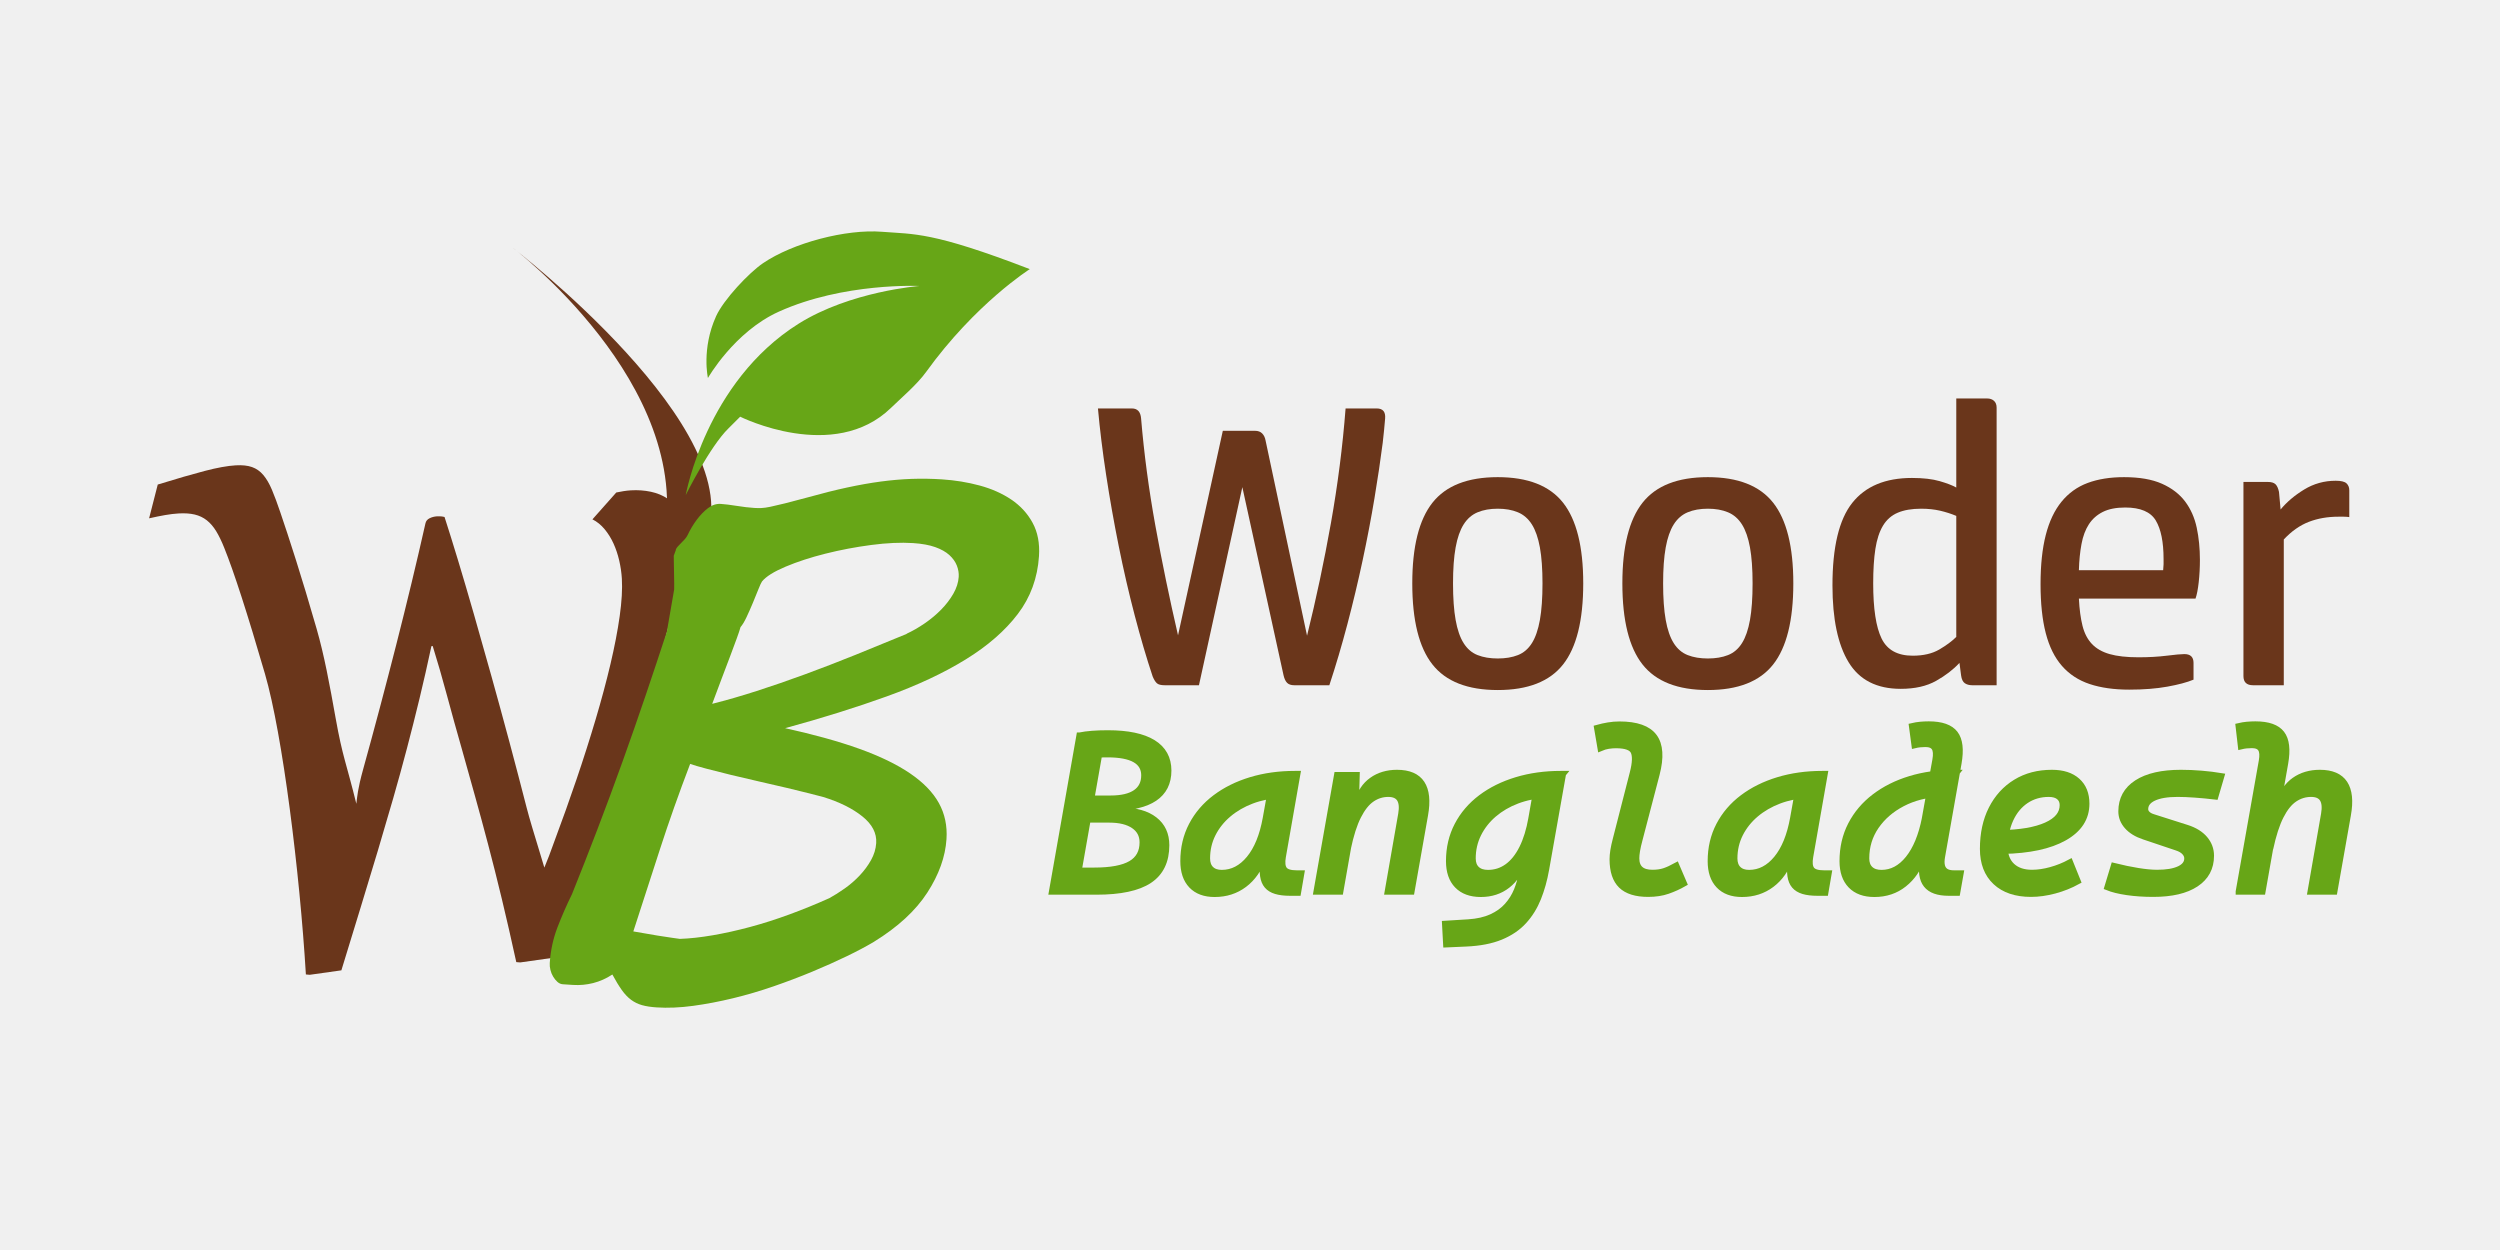
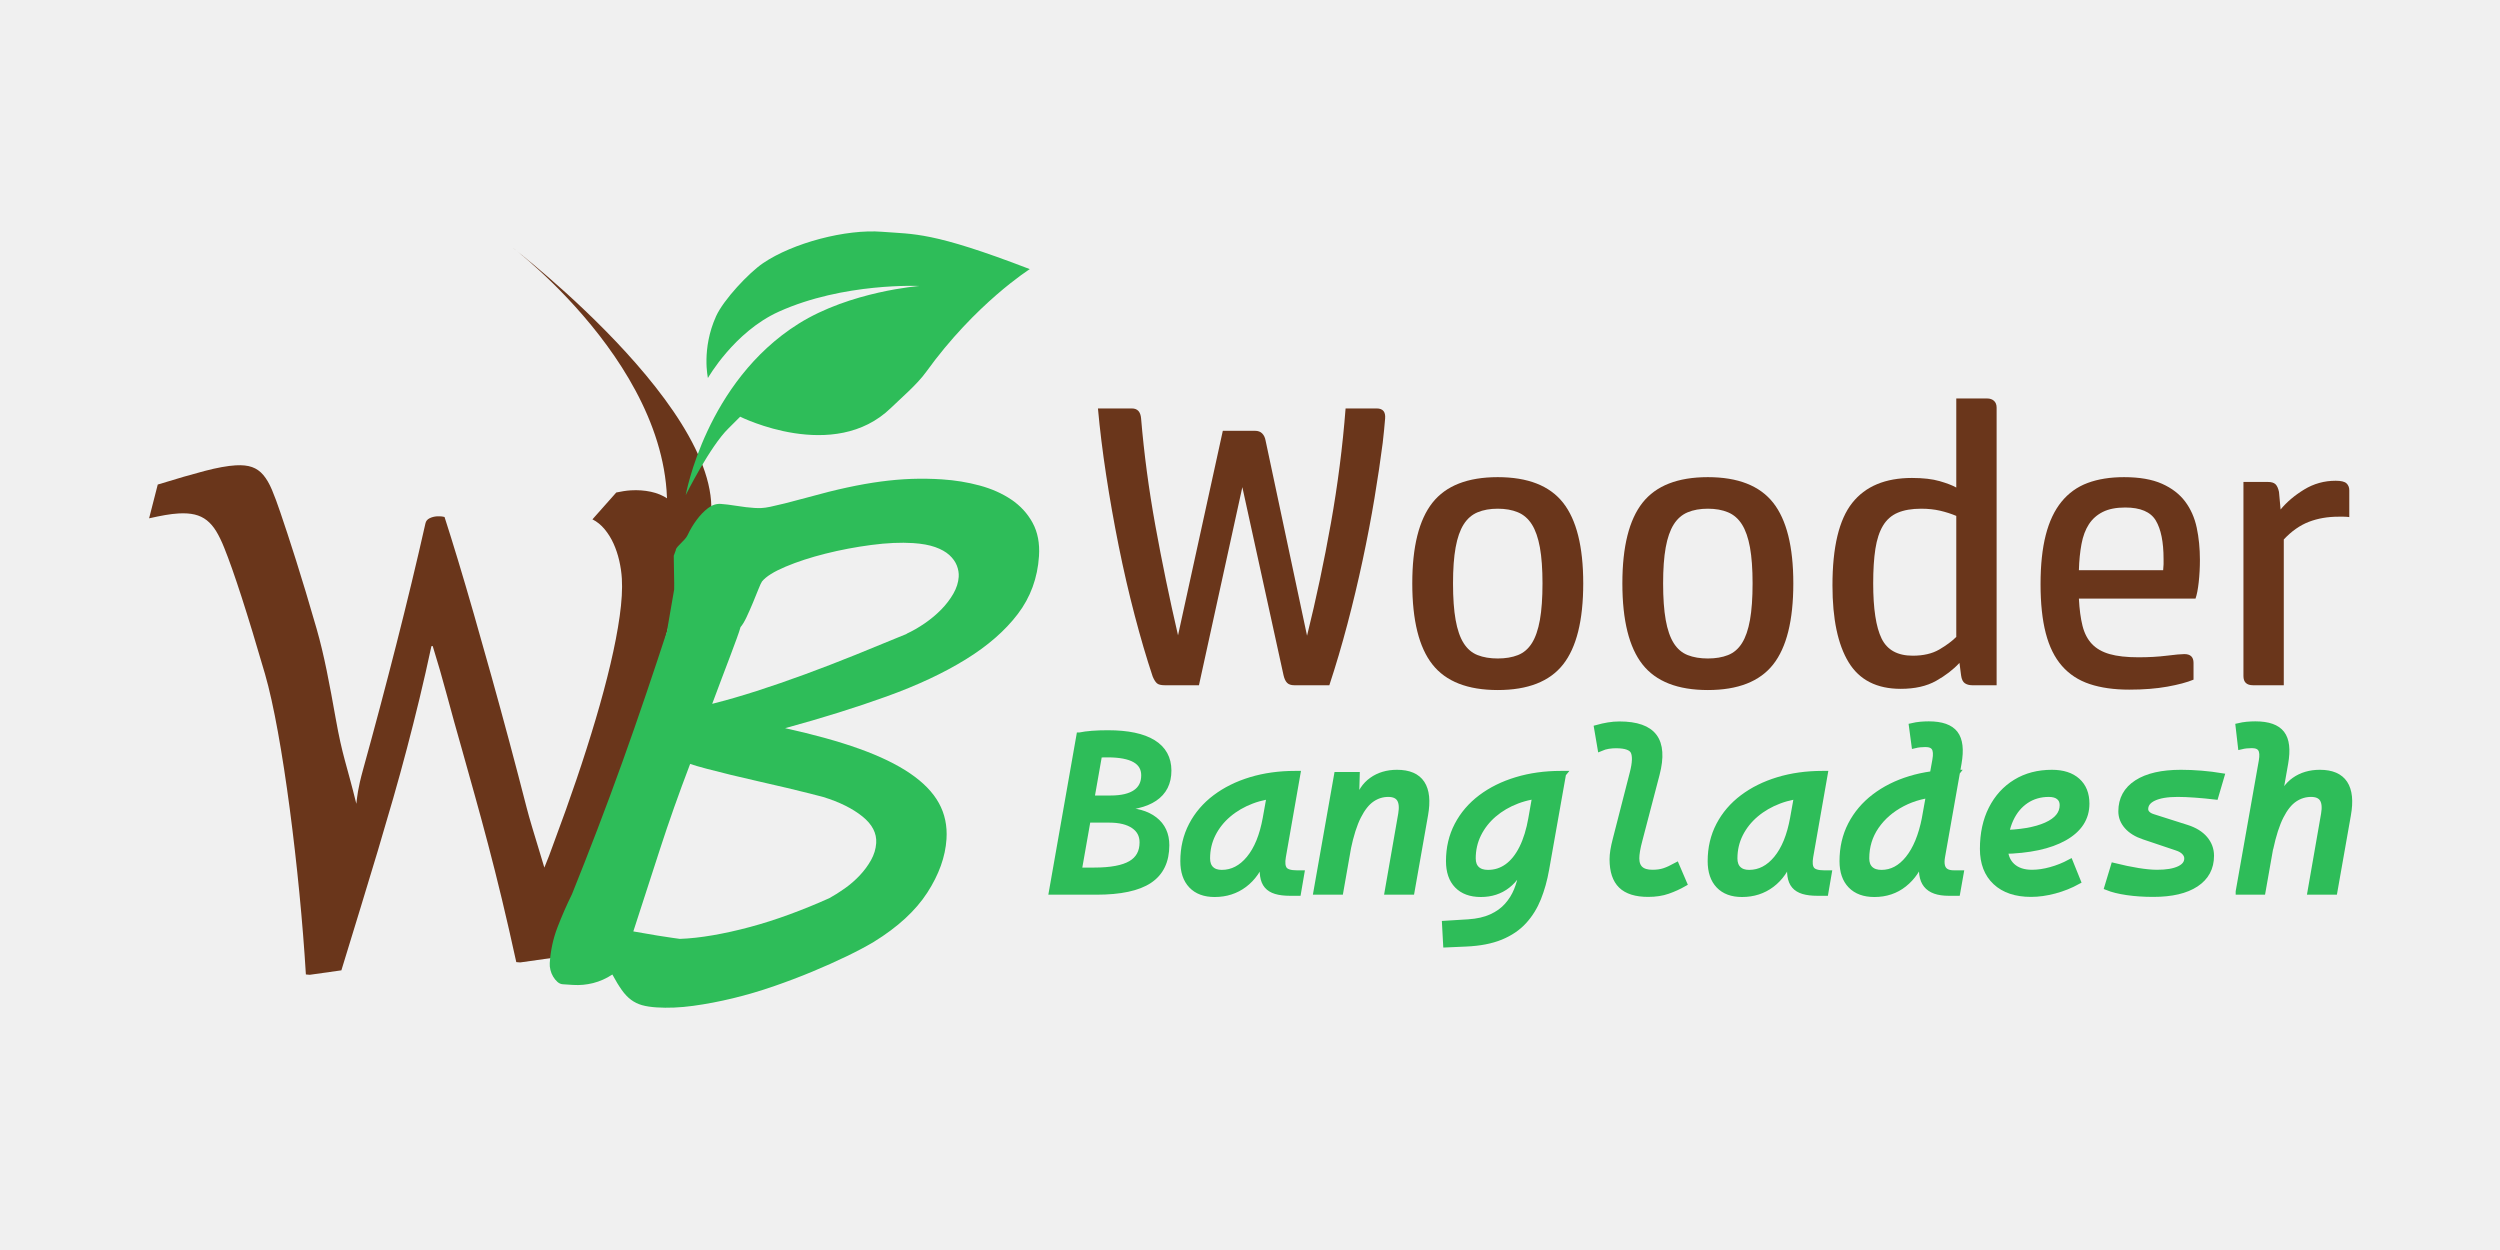
<svg xmlns="http://www.w3.org/2000/svg" version="1.1" id="Layer_1" x="0px" y="0px" width="800px" height="400px" viewBox="0 0 800 400" enable-background="new 0 0 800 400" xml:space="preserve">
-   <rect opacity="0" fill="#FFFFFF" width="800" height="400" />
+   <rect fill="#FFFFFF" fill-opacity="0" width="800" height="400" />
  <g>
-     <path fill="#6A361B" d="M401.652,137.863c0.937,0,1.681,0.278,2.237,0.831c0.554,0.555,0.915,1.3,1.087,2.237l13.278,62.499   c2.911-11.759,5.458-23.773,7.643-36.043c2.184-12.27,3.748-24.496,4.691-36.682h9.969c1.959,0,2.854,1.067,2.684,3.195   c-0.086,1.194-0.194,2.387-0.321,3.579c-0.128,1.194-0.278,2.6-0.45,4.218c-0.685,5.369-1.562,11.27-2.632,17.702   c-1.07,6.435-2.335,13.059-3.79,19.875c-1.456,6.818-3.083,13.634-4.881,20.45c-1.798,6.818-3.724,13.336-5.779,19.555h-11.215   c-1.021,0-1.786-0.255-2.295-0.767c-0.511-0.511-0.893-1.32-1.146-2.428l-13.183-60.199l-13.884,63.394h-10.948   c-1.202,0-2.041-0.212-2.513-0.639c-0.473-0.425-0.925-1.15-1.352-2.173c-1.961-5.879-3.878-12.397-5.751-19.555   c-1.875-7.158-3.579-14.549-5.112-22.176c-1.534-7.625-2.874-15.209-4.025-22.75c-1.15-7.541-2.025-14.635-2.62-21.281h10.863   c1.789,0,2.771,1.067,2.942,3.195c0.94,11.248,2.461,22.667,4.559,34.254c2.099,11.589,4.52,23.306,7.261,35.148l14.331-65.44   h10.352V137.863z" />
+     <path fill="#6A361B" d="M401.652,137.863c0.937,0,1.681,0.278,2.237,0.831c0.554,0.555,0.915,1.3,1.087,2.237l13.278,62.499   c2.911-11.759,5.458-23.773,7.643-36.043c2.184-12.27,3.748-24.496,4.691-36.682h9.969c1.959,0,2.854,1.067,2.684,3.195   c-0.086,1.194-0.194,2.387-0.321,3.579c-0.128,1.194-0.278,2.6-0.45,4.218c-0.685,5.369-1.562,11.27-2.632,17.702   c-1.07,6.435-2.335,13.059-3.79,19.875c-1.456,6.818-3.083,13.634-4.881,20.45c-1.798,6.818-3.724,13.336-5.779,19.555h-11.215   c-1.021,0-1.786-0.255-2.295-0.767c-0.511-0.511-0.893-1.32-1.146-2.428l-13.183-60.199l-13.884,63.394h-10.948   c-1.202,0-2.041-0.212-2.513-0.639c-0.473-0.425-0.925-1.15-1.352-2.173c-1.961-5.879-3.878-12.397-5.751-19.555   c-1.875-7.158-3.579-14.549-5.112-22.176c-1.534-7.625-2.874-15.209-4.025-22.75c-1.15-7.541-2.025-14.635-2.62-21.281h10.863   c1.789,0,2.771,1.067,2.942,3.195c0.94,11.248,2.461,22.667,4.559,34.254c2.099,11.589,4.52,23.306,7.261,35.148l14.331-65.44   h10.352L401.652,137.863L401.652,137.863z" />
    <path fill="#6A361B" d="M479.283,220.813c-9.628,0-16.595-2.726-20.897-8.181c-4.305-5.452-6.456-14.101-6.456-25.946   c0-11.758,2.151-20.364,6.456-25.817c4.302-5.452,11.268-8.181,20.897-8.181c9.628,0,16.595,2.729,20.898,8.181   c4.3,5.453,6.454,14.059,6.454,25.817c0,11.844-2.154,20.494-6.454,25.946C495.878,218.087,488.911,220.813,479.283,220.813z    M493.599,186.687c0-4.601-0.279-8.435-0.832-11.503c-0.556-3.067-1.406-5.516-2.556-7.35c-1.151-1.831-2.641-3.131-4.473-3.898   c-1.835-0.767-3.985-1.151-6.456-1.151c-2.472,0-4.623,0.384-6.454,1.151c-1.833,0.766-3.322,2.067-4.473,3.898   c-1.151,1.834-2.004,4.282-2.556,7.35c-0.556,3.067-0.832,6.902-0.832,11.503c0,4.687,0.276,8.585,0.832,11.695   c0.552,3.112,1.405,5.582,2.556,7.413c1.151,1.834,2.64,3.112,4.473,3.834c1.832,0.725,3.983,1.086,6.454,1.086   c2.47,0,4.621-0.361,6.456-1.086c1.832-0.723,3.322-2.001,4.473-3.834c1.149-1.831,2-4.301,2.556-7.413   C493.32,195.272,493.599,191.374,493.599,186.687z" />
    <path fill="#6A361B" d="M546.511,220.813c-9.63,0-16.596-2.726-20.898-8.181c-4.303-5.452-6.454-14.101-6.454-25.946   c0-11.758,2.151-20.364,6.454-25.817c4.302-5.452,11.268-8.181,20.898-8.181c9.627,0,16.593,2.729,20.898,8.181   c4.3,5.453,6.453,14.059,6.453,25.817c0,11.844-2.152,20.494-6.453,25.946C563.104,218.087,556.138,220.813,546.511,220.813z    M560.826,186.687c0-4.601-0.279-8.435-0.83-11.503c-0.556-3.067-1.406-5.516-2.557-7.35c-1.149-1.831-2.641-3.131-4.473-3.898   c-1.833-0.767-3.984-1.151-6.454-1.151c-2.472,0-4.623,0.384-6.454,1.151c-1.834,0.766-3.324,2.067-4.473,3.898   c-1.151,1.834-2.004,4.282-2.557,7.35c-0.554,3.067-0.83,6.902-0.83,11.503c0,4.687,0.276,8.585,0.83,11.695   c0.553,3.112,1.406,5.582,2.557,7.413c1.149,1.834,2.639,3.112,4.473,3.834c1.832,0.725,3.983,1.086,6.454,1.086   c2.47,0,4.621-0.361,6.454-1.086c1.832-0.723,3.324-2.001,4.473-3.834c1.151-1.831,2.001-4.301,2.557-7.413   C560.547,195.272,560.826,191.374,560.826,186.687z" />
    <path fill="#6A361B" d="M608.241,220.429c-7.669,0-13.228-2.832-16.679-8.499c-3.451-5.666-5.175-13.868-5.175-24.604   c0-12.27,2.107-21.067,6.326-26.393c4.218-5.324,10.586-7.988,19.107-7.988c3.579,0,6.54,0.341,8.884,1.022   c2.343,0.683,4.109,1.364,5.305,2.045V127.51h9.84c0.938,0,1.682,0.255,2.238,0.767c0.552,0.511,0.83,1.236,0.83,2.173v88.829   h-7.797c-0.938,0-1.726-0.212-2.364-0.639c-0.64-0.425-1.045-1.278-1.215-2.556l-0.511-3.962c-1.961,2.131-4.453,4.048-7.477,5.752   C616.528,219.577,612.758,220.429,608.241,220.429z M626.009,165.087c-1.62-0.681-3.347-1.234-5.177-1.662   c-1.833-0.425-3.856-0.639-6.071-0.639c-2.984,0-5.476,0.427-7.477,1.279c-2.003,0.853-3.579,2.237-4.729,4.154   c-1.151,1.917-1.962,4.39-2.43,7.413c-0.469,3.026-0.702,6.71-0.702,11.056c0,8.096,0.894,13.976,2.685,17.638   c1.788,3.665,5.112,5.496,9.968,5.496c3.408,0,6.241-0.66,8.501-1.981c2.257-1.321,4.068-2.663,5.432-4.026V165.087z" />
    <path fill="#6A361B" d="M665.246,191.544c0.17,3.409,0.553,6.307,1.151,8.691c0.595,2.387,1.596,4.326,3.003,5.816   c1.406,1.491,3.302,2.578,5.688,3.259c2.383,0.683,5.451,1.022,9.202,1.022c3.324,0,6.347-0.17,9.074-0.511   c2.729-0.34,4.604-0.512,5.625-0.512c1.959,0,2.94,0.938,2.94,2.812v5.368c-2.046,0.853-4.839,1.598-8.374,2.237   c-3.535,0.639-7.604,0.959-12.204,0.959c-4.858,0-9.075-0.596-12.654-1.789c-3.579-1.192-6.54-3.132-8.882-5.816   c-2.345-2.684-4.07-6.177-5.176-10.481c-1.109-4.302-1.663-9.522-1.663-15.656c0-6.136,0.554-11.376,1.663-15.721   c1.106-4.345,2.789-7.903,5.048-10.673c2.257-2.768,5.048-4.771,8.371-6.007c3.324-1.234,7.199-1.853,11.631-1.853   c4.94,0,8.99,0.703,12.142,2.109c3.152,1.406,5.622,3.303,7.413,5.688c1.788,2.387,3.025,5.176,3.707,8.372   c0.679,3.195,1.022,6.626,1.022,10.289c0,2.472-0.128,4.857-0.383,7.157s-0.598,4.048-1.022,5.24L665.246,191.544L665.246,191.544z    M692.213,182.469c0.084-0.85,0.128-1.49,0.128-1.917c0-0.425,0-0.978,0-1.661c0-5.452-0.83-9.564-2.492-12.334   c-1.662-2.768-4.922-4.154-9.778-4.154c-2.897,0-5.283,0.47-7.158,1.406c-1.875,0.939-3.367,2.259-4.473,3.962   c-1.109,1.706-1.897,3.815-2.364,6.327c-0.469,2.514-0.747,5.304-0.83,8.371H692.213z" />
    <path fill="#6A361B" d="M747.427,153.839c1.702,0,2.853,0.278,3.45,0.831c0.595,0.555,0.896,1.3,0.896,2.237v8.563   c-0.598-0.083-1.194-0.128-1.79-0.128s-1.151,0-1.662,0c-3.495,0-6.668,0.555-9.522,1.662c-2.855,1.108-5.518,2.983-7.988,5.623   v46.651h-9.842c-2.045,0-3.067-0.978-3.067-2.94v-62.116h7.797c1.106,0,1.917,0.236,2.428,0.703c0.511,0.469,0.894,1.3,1.151,2.492   l0.511,5.624c1.959-2.385,4.473-4.516,7.541-6.391C740.397,154.778,743.763,153.839,747.427,153.839z" />
  </g>
  <path fill="#6A361B" d="M216.855,179.694c0,0-6.919,5.739-4.496-6.608c9.844-50.181-48.722-94.149-48.722-94.149  s77.204,59.053,62.018,93.447C223.166,178.023,216.855,179.694,216.855,179.694z" />
  <g>
    <path fill="#6A361B" d="M114.027,257.213c0.294-2.335,0.409-4.659,2.203-11.125c1.793-6.466,3.579-13.051,5.359-19.754   c1.779-6.702,3.52-13.394,5.222-20.071c1.701-6.679,3.339-13.284,4.91-19.817c1.573-6.532,3.048-12.862,4.427-18.988   c0.155-0.72,0.597-1.26,1.327-1.619c0.729-0.358,1.527-0.564,2.394-0.615c0.866-0.051,1.661,0.021,2.383,0.216   c1.254,3.878,2.691,8.486,4.309,13.823c1.617,5.337,3.32,11.124,5.109,17.361c1.789,6.235,3.646,12.804,5.573,19.704   c1.925,6.9,3.837,13.89,5.736,20.968c1.897,7.08,3.743,14.122,5.537,21.129c1.794,7.006,6.463,21.104,8.024,27.491l-2.696-7.417   c2.488-6.073,1.225-3.05,3.667-9.575c2.441-6.524,4.765-13.032,6.972-19.523c2.206-6.49,4.242-12.873,6.106-19.146   s3.452-12.193,4.765-17.763c1.312-5.569,2.297-10.684,2.952-15.345c0.654-4.661,0.884-8.645,0.69-11.953   c-0.113-1.929-0.396-3.868-0.846-5.818c-0.45-1.948-1.061-3.77-1.832-5.463s-1.721-3.218-2.846-4.574   c-1.127-1.356-2.423-2.406-3.89-3.15l7.627-8.592c0.78-0.164,1.562-0.309,2.345-0.434c0.782-0.124,1.568-0.211,2.356-0.257   c2.204-0.129,4.328,0.023,6.368,0.456c2.04,0.434,3.863,1.195,5.468,2.286c1.605,1.091,2.915,2.555,3.932,4.392   c1.016,1.837,1.602,4.075,1.757,6.712c0.118,2.008-2.549,12.095-2.461,15.463c0.106,4.057-1.307,7.179-2.373,11.547   c-1.068,4.37-2.376,9.177-3.924,14.425c-1.549,5.246-3.287,10.812-5.213,16.693c-1.927,5.882-4.015,12.02-6.267,18.414   c-2.252,6.395-4.616,12.895-7.092,19.5c-2.478,6.606-5.029,13.255-7.66,19.949c-2.628,6.694-5.293,13.3-7.992,19.819l-9.992,1.417   l-1.251-0.104c-1.568-7.177-3.096-13.864-4.585-20.059c-1.491-6.195-2.959-12.035-4.408-17.521   c-1.447-5.486-2.86-10.697-4.237-15.634c-1.377-4.937-2.714-9.718-4.013-14.344c-1.841-6.45-3.495-12.408-4.961-17.873   c-1.467-5.465-2.98-10.701-4.538-15.706l-0.413,0.024c-1.24,5.802-2.512,11.399-3.814,16.789c-1.304,5.39-2.65,10.725-4.038,16.002   c-1.39,5.277-2.855,10.598-4.396,15.963c-1.542,5.366-3.171,10.924-4.888,16.674c-1.717,5.751-3.545,11.785-5.486,18.102   c-1.939,6.318-4.004,13.056-6.191,20.217l-10.11,1.424l-1.251-0.104c-1.95-32.559-7.458-76.81-13.076-96.137   c-5.62-19.325-9.978-32.809-13.074-40.451c-0.834-2.085-1.688-3.842-2.562-5.272c-0.875-1.431-1.871-2.587-2.989-3.47   c-1.119-0.883-2.409-1.498-3.872-1.847c-1.463-0.348-3.197-0.464-5.206-0.346c-1.299,0.076-2.722,0.249-4.267,0.517   c-1.544,0.269-3.253,0.617-5.124,1.042l2.77-10.811c6.015-1.854,11.016-3.304,15.006-4.348c3.988-1.044,7.301-1.644,9.939-1.799   c2.086-0.123,3.827,0.062,5.218,0.553c1.393,0.491,2.598,1.339,3.617,2.543c1.019,1.205,1.942,2.79,2.769,4.756   c0.827,1.966,1.718,4.364,2.674,7.192c1.382,4.028,3.056,9.135,5.018,15.321c1.965,6.188,4.161,13.496,6.593,21.927   c2.431,8.432,4.158,17.786,6.103,28.69C109.613,242.195,110.809,244.126,114.027,257.213" />
  </g>
  <g>
-     <path fill="#67A617" d="M302.878,268.512c-0.368,5.668-2.419,11.386-6.153,17.15c-3.736,5.766-9.43,11.008-17.088,15.728   c-2.387,1.428-5.273,2.959-8.658,4.596c-3.387,1.638-7.051,3.277-10.991,4.919c-3.942,1.641-8.076,3.211-12.4,4.708   c-4.327,1.498-8.678,2.775-13.055,3.836c-4.379,1.059-8.641,1.87-12.786,2.431c-4.147,0.561-8.033,0.723-11.652,0.488   c-1.812-0.118-3.356-0.357-4.637-0.716c-1.281-0.361-2.45-0.93-3.506-1.71c-1.058-0.78-2.056-1.835-2.996-3.159   c-0.942-1.326-1.941-2.972-2.999-4.938c-1.981,1.294-4.038,2.21-6.166,2.742c-2.13,0.532-4.257,0.731-6.382,0.593l-3.306-0.215   c-0.631-0.041-1.207-0.297-1.729-0.764c-0.523-0.469-0.982-1.031-1.372-1.69c-0.392-0.658-0.682-1.367-0.869-2.132   c-0.188-0.763-0.258-1.499-0.212-2.207c0.261-4.015,1.08-7.815,2.46-11.401c1.378-3.586,2.934-7.141,4.665-10.665   c2.637-6.547,5.337-13.426,8.099-20.64c2.76-7.212,5.444-14.448,8.05-21.71c2.606-7.26,5.105-14.431,7.503-21.509   c2.396-7.078,4.631-13.79,6.703-20.138l2.332-13.482c0.015-0.236,0.018-0.906,0.012-2.015c-0.007-1.107-0.028-2.314-0.061-3.621   c-0.034-1.307-0.056-2.512-0.061-3.621l-0.018-1.543l0.721-1.969l-0.126,0.11c0.485-1.391,3.005-2.968,3.832-4.734   c0.826-1.764,1.801-3.399,2.927-4.909c1.124-1.508,2.331-2.754,3.622-3.737c1.289-0.983,2.642-1.429,4.059-1.337   c1.338,0.087,3.044,0.298,5.117,0.629c2.072,0.332,3.936,0.552,5.59,0.659c0.786,0.051,1.556,0.062,2.31,0.031   c0.753-0.029,1.71-0.165,2.872-0.406c1.16-0.239,2.687-0.596,4.575-1.067c1.887-0.47,4.36-1.12,7.419-1.949   c4.589-1.283,8.788-2.334,12.596-3.154c3.807-0.82,7.405-1.456,10.796-1.908c3.389-0.45,6.668-0.733,9.837-0.843   c3.168-0.109,6.407-0.058,9.713,0.156c4.172,0.271,8.181,0.928,12.026,1.967c3.845,1.041,7.226,2.544,10.142,4.512   c2.914,1.968,5.184,4.448,6.809,7.438c1.624,2.992,2.303,6.534,2.037,10.626c-0.455,7.007-2.714,13.184-6.776,18.532   c-4.064,5.35-9.635,10.206-16.716,14.566c-7.083,4.362-15.5,8.302-25.253,11.818c-9.755,3.517-20.588,6.904-32.497,10.162   c9.195,2.02,17.098,4.213,23.703,6.579c6.605,2.367,12.026,4.99,16.267,7.874c4.239,2.884,7.315,6.048,9.225,9.492   C302.337,260.414,303.154,264.261,302.878,268.512z M263.437,255.042c-0.777-0.208-2.197-0.576-4.256-1.106   c-2.061-0.529-4.474-1.121-7.236-1.774c-2.764-0.654-5.743-1.34-8.937-2.063c-3.196-0.721-6.233-1.431-9.11-2.133   c-2.88-0.701-5.504-1.365-7.874-1.994c-2.372-0.628-4.096-1.135-5.178-1.522c-3.622,9.488-6.839,18.587-9.658,27.297   s-5.661,17.478-8.526,26.304l7.739,1.333c1.8,0.276,3.385,0.516,4.755,0.724c1.368,0.207,2.173,0.319,2.409,0.334   c3.168-0.109,6.672-0.495,10.51-1.155c3.837-0.658,7.826-1.547,11.971-2.661c4.143-1.113,8.36-2.461,12.653-4.04   c4.292-1.577,8.515-3.301,12.667-5.165c1.555-0.848,3.205-1.885,4.945-3.118c1.74-1.231,3.33-2.61,4.775-4.137   c1.443-1.525,2.655-3.166,3.64-4.922c0.983-1.754,1.537-3.576,1.659-5.465c0.204-3.147-1.271-5.991-4.426-8.528   C272.804,258.715,268.628,256.644,263.437,255.042z M227.904,225.225c4.5-1.131,9.252-2.5,14.259-4.114   c5.005-1.611,10.16-3.39,15.465-5.34c5.303-1.948,10.696-4.028,16.176-6.242c5.48-2.212,10.941-4.448,16.384-6.703l-0.118-0.008   c1.956-0.899,3.905-2.018,5.85-3.355c1.943-1.336,3.698-2.802,5.266-4.401c1.566-1.598,2.862-3.292,3.887-5.083   c1.024-1.79,1.597-3.59,1.714-5.402c0.077-1.181-0.124-2.38-0.596-3.596c-0.475-1.217-1.271-2.335-2.391-3.357   c-1.119-1.021-2.626-1.87-4.518-2.546c-1.894-0.675-4.256-1.106-7.09-1.29c-3.937-0.256-8.415-0.052-13.439,0.61   c-5.023,0.663-9.906,1.591-14.647,2.784c-4.743,1.194-8.983,2.579-12.72,4.154c-3.739,1.577-6.252,3.151-7.54,4.728   c-0.262,0.38-0.654,1.223-1.172,2.533c-0.52,1.312-1.109,2.756-1.764,4.332c-0.656,1.578-1.328,3.097-2.015,4.553   c-0.688,1.458-1.331,2.522-1.927,3.195c-0.21,0.777-0.601,1.958-1.178,3.54c-0.577,1.583-1.273,3.456-2.084,5.616   c-0.813,2.161-1.719,4.554-2.719,7.175C229.986,219.629,228.958,222.37,227.904,225.225z" />
+     <path fill="#2EBD59" d="M302.878,268.512c-0.368,5.668-2.419,11.386-6.153,17.15c-3.736,5.766-9.43,11.008-17.088,15.728   c-2.387,1.428-5.273,2.959-8.658,4.596c-3.387,1.638-7.051,3.277-10.991,4.919c-3.942,1.641-8.076,3.211-12.4,4.708   c-4.327,1.498-8.678,2.775-13.055,3.836c-4.379,1.059-8.641,1.87-12.786,2.431c-4.147,0.561-8.033,0.723-11.652,0.488   c-1.812-0.118-3.356-0.357-4.637-0.716c-1.281-0.361-2.45-0.93-3.506-1.71c-1.058-0.78-2.056-1.835-2.996-3.159   c-0.942-1.326-1.941-2.972-2.999-4.938c-1.981,1.294-4.038,2.21-6.166,2.742c-2.13,0.532-4.257,0.731-6.382,0.593l-3.306-0.215   c-0.631-0.041-1.207-0.297-1.729-0.764c-0.523-0.469-0.982-1.031-1.372-1.69c-0.392-0.658-0.682-1.367-0.869-2.132   c-0.188-0.763-0.258-1.499-0.212-2.207c0.261-4.015,1.08-7.815,2.46-11.401c1.378-3.586,2.934-7.141,4.665-10.665   c2.637-6.547,5.337-13.426,8.099-20.64c2.76-7.212,5.444-14.448,8.05-21.71c2.606-7.26,5.105-14.431,7.503-21.509   c2.396-7.078,4.631-13.79,6.703-20.138l2.332-13.482c0.015-0.236,0.018-0.906,0.012-2.015c-0.007-1.107-0.028-2.314-0.061-3.621   c-0.034-1.307-0.056-2.512-0.061-3.621l-0.018-1.543l0.721-1.969l-0.126,0.11c0.485-1.391,3.005-2.968,3.832-4.734   c0.826-1.764,1.801-3.399,2.927-4.909c1.124-1.508,2.331-2.754,3.622-3.737c1.289-0.983,2.642-1.429,4.059-1.337   c1.338,0.087,3.044,0.298,5.117,0.629c2.072,0.332,3.936,0.552,5.59,0.659c0.786,0.051,1.556,0.062,2.31,0.031   c0.753-0.029,1.71-0.165,2.872-0.406c1.16-0.239,2.687-0.596,4.575-1.067c1.887-0.47,4.36-1.12,7.419-1.949   c4.589-1.283,8.788-2.334,12.596-3.154c3.807-0.82,7.405-1.456,10.796-1.908c3.389-0.45,6.668-0.733,9.837-0.843   c3.168-0.109,6.407-0.058,9.713,0.156c4.172,0.271,8.181,0.928,12.026,1.967c3.845,1.041,7.226,2.544,10.142,4.512   c2.914,1.968,5.184,4.448,6.809,7.438c1.624,2.992,2.303,6.534,2.037,10.626c-0.455,7.007-2.714,13.184-6.776,18.532   c-4.064,5.35-9.635,10.206-16.716,14.566c-7.083,4.362-15.5,8.302-25.253,11.818c-9.755,3.517-20.588,6.904-32.497,10.162   c9.195,2.02,17.098,4.213,23.703,6.579c6.605,2.367,12.026,4.99,16.267,7.874c4.239,2.884,7.315,6.048,9.225,9.492   C302.337,260.414,303.154,264.261,302.878,268.512z M263.437,255.042c-0.777-0.208-2.197-0.576-4.256-1.106   c-2.061-0.529-4.474-1.121-7.236-1.774c-2.764-0.654-5.743-1.34-8.937-2.063c-3.196-0.721-6.233-1.431-9.11-2.133   c-2.88-0.701-5.504-1.365-7.874-1.994c-2.372-0.628-4.096-1.135-5.178-1.522c-3.622,9.488-6.839,18.587-9.658,27.297   s-5.661,17.478-8.526,26.304l7.739,1.333c1.8,0.276,3.385,0.516,4.755,0.724c1.368,0.207,2.173,0.319,2.409,0.334   c3.168-0.109,6.672-0.495,10.51-1.155c3.837-0.658,7.826-1.547,11.971-2.661c4.143-1.113,8.36-2.461,12.653-4.04   c4.292-1.577,8.515-3.301,12.667-5.165c1.555-0.848,3.205-1.885,4.945-3.118c1.74-1.231,3.33-2.61,4.775-4.137   c1.443-1.525,2.655-3.166,3.64-4.922c0.983-1.754,1.537-3.576,1.659-5.465c0.204-3.147-1.271-5.991-4.426-8.528   C272.804,258.715,268.628,256.644,263.437,255.042z M227.904,225.225c4.5-1.131,9.252-2.5,14.259-4.114   c5.005-1.611,10.16-3.39,15.465-5.34c5.303-1.948,10.696-4.028,16.176-6.242c5.48-2.212,10.941-4.448,16.384-6.703l-0.118-0.008   c1.956-0.899,3.905-2.018,5.85-3.355c1.943-1.336,3.698-2.802,5.266-4.401c1.566-1.598,2.862-3.292,3.887-5.083   c1.024-1.79,1.597-3.59,1.714-5.402c0.077-1.181-0.124-2.38-0.596-3.596c-0.475-1.217-1.271-2.335-2.391-3.357   c-1.119-1.021-2.626-1.87-4.518-2.546c-1.894-0.675-4.256-1.106-7.09-1.29c-3.937-0.256-8.415-0.052-13.439,0.61   c-5.023,0.663-9.906,1.591-14.647,2.784c-4.743,1.194-8.983,2.579-12.72,4.154c-3.739,1.577-6.252,3.151-7.54,4.728   c-0.262,0.38-0.654,1.223-1.172,2.533c-0.52,1.312-1.109,2.756-1.764,4.332c-0.656,1.578-1.328,3.097-2.015,4.553   c-0.688,1.458-1.331,2.522-1.927,3.195c-0.21,0.777-0.601,1.958-1.178,3.54c-0.577,1.583-1.273,3.456-2.084,5.616   c-0.813,2.161-1.719,4.554-2.719,7.175C229.986,219.629,228.958,222.37,227.904,225.225z" />
  </g>
-   <path fill="#67A617" d="M219.44,158.407c0,0,7.75-15.573,13.692-21.351c0.108-0.105,3.726-3.714,3.726-3.714  s29.998,15.007,48.323-2.883c2.951-2.881,8.268-7.402,11.11-11.346c15.863-22.019,33.246-32.993,33.246-32.993  c-31.399-12.092-37.01-11.124-47.298-11.951c-11.488-0.923-28.538,3.549-38.099,10.068c-4.511,3.076-12.603,11.662-14.993,16.949  c-4.721,10.444-2.608,19.774-2.608,19.774s8.402-14.776,22.671-21.223c20.785-9.39,45.016-8.221,45.016-8.221  s-22.082,1.662-38.683,12.075C225.886,122.191,219.44,158.407,219.44,158.407z" />
+   <path fill="#2EBD59" d="M219.44,158.407c0,0,7.75-15.573,13.692-21.351c0.108-0.105,3.726-3.714,3.726-3.714  s29.998,15.007,48.323-2.883c2.951-2.881,8.268-7.402,11.11-11.346c15.863-22.019,33.246-32.993,33.246-32.993  c-31.399-12.092-37.01-11.124-47.298-11.951c-11.488-0.923-28.538,3.549-38.099,10.068c-4.511,3.076-12.603,11.662-14.993,16.949  c-4.721,10.444-2.608,19.774-2.608,19.774s8.402-14.776,22.671-21.223c20.785-9.39,45.016-8.221,45.016-8.221  s-22.082,1.662-38.683,12.075C225.886,122.191,219.44,158.407,219.44,158.407z" />
  <g>
-     <path fill="#67A617" stroke="#67A617" stroke-width="2" stroke-miterlimit="10" d="M336.657,285.303l8.789-49.922h7.313   l-8.789,49.922H336.657z M343.266,285.303l1.195-6.68h5.695c5.32,0,9.234-0.732,11.742-2.197c2.508-1.464,3.762-3.756,3.762-6.873   c0-2.297-0.944-4.09-2.83-5.379c-1.887-1.289-4.506-1.934-7.857-1.934h-7.453l-0.387-2.813h11.813   c4.477,0,7.968,0.973,10.477,2.918c2.508,1.946,3.762,4.653,3.762,8.121c0,5.086-1.811,8.83-5.432,11.232   c-3.621,2.403-9.252,3.604-16.893,3.604L343.266,285.303L343.266,285.303z M344.321,258.409l1.16-2.848h9.914   c3.539,0,6.223-0.633,8.051-1.898s2.742-3.117,2.742-5.555c0-4.5-3.926-6.75-11.777-6.75c-4.148,0-7.523,0.234-10.125,0.703   l1.16-6.68c2.391-0.469,5.414-0.703,9.07-0.703c6.351,0,11.162,1.008,14.432,3.023c3.27,2.016,4.904,4.98,4.904,8.895   c0,3.891-1.482,6.833-4.447,8.824c-2.965,1.992-7.318,2.988-13.061,2.988L344.321,258.409L344.321,258.409z M345.129,260.764   l0.598-3.445h14.801l-0.598,3.445H345.129z" />
-     <path fill="#67A617" stroke="#67A617" stroke-width="2" stroke-miterlimit="10" d="M388.688,286.042   c-3.188,0-5.648-0.914-7.383-2.742s-2.602-4.406-2.602-7.734c0-4.219,0.896-8.045,2.689-11.479   c1.793-3.433,4.307-6.369,7.541-8.807c3.234-2.438,7.019-4.312,11.355-5.625s9.047-1.969,14.133-1.969h0.703l-4.641,26.473   c-0.329,1.875-0.182,3.234,0.439,4.078s1.963,1.266,4.025,1.266h1.441l-1.055,6.152h-2.496c-1.805,0-3.311-0.182-4.518-0.545   c-1.208-0.363-2.145-0.937-2.813-1.723c-0.668-0.785-1.096-1.822-1.283-3.111c-0.188-1.289-0.164-2.859,0.07-4.711l2.039,0.914   h-4.078l1.863-2.039c-1.289,3.68-3.282,6.534-5.977,8.561C395.45,285.028,392.297,286.042,388.688,286.042z M390.973,279.362   c3.375,0,6.316-1.523,8.824-4.57c2.508-3.046,4.266-7.359,5.273-12.938l1.828-10.195l2.848,2.707   c-3.282,0.141-6.346,0.75-9.193,1.828c-2.848,1.078-5.344,2.526-7.488,4.342c-2.145,1.816-3.82,3.926-5.027,6.328   c-1.208,2.403-1.811,5.01-1.811,7.822c0,1.5,0.416,2.654,1.248,3.463C388.306,278.958,389.473,279.362,390.973,279.362z" />
-     <path fill="#67A617" stroke="#67A617" stroke-width="2" stroke-miterlimit="10" d="M421.313,285.303l6.574-37.266h6.223   l-0.246,8.895l-4.992,28.371H421.313z M444.094,285.303l4.324-24.785c0.375-2.156,0.216-3.779-0.475-4.869   c-0.691-1.09-1.928-1.635-3.709-1.635c-1.898,0-3.656,0.551-5.273,1.652c-1.617,1.102-3.076,2.936-4.377,5.502   s-2.408,6.042-3.322,10.424l1.758-15.082h1.547c0.75-2.93,2.238-5.191,4.465-6.785c2.227-1.594,4.898-2.391,8.016-2.391   c3.773,0,6.404,1.131,7.893,3.393c1.488,2.262,1.833,5.62,1.037,10.072l-4.324,24.504H444.094z" />
-     <path fill="#67A617" stroke="#67A617" stroke-width="2" stroke-miterlimit="10" d="M462.797,302.178l-0.352-6.539l7.383-0.457   c2.93-0.188,5.419-0.75,7.471-1.688c2.051-0.938,3.732-2.145,5.045-3.621c1.313-1.477,2.338-3.117,3.076-4.922   s1.26-3.668,1.564-5.59l4.676-26.508l8.191-5.168h0.281l-5.414,30.551c-0.586,3.305-1.436,6.352-2.549,9.141   s-2.631,5.238-4.553,7.348c-1.922,2.109-4.389,3.785-7.4,5.027c-3.012,1.242-6.709,1.957-11.092,2.145L462.797,302.178z    M494.614,254.366c-3.282,0.141-6.34,0.75-9.176,1.828s-5.314,2.526-7.436,4.342s-3.779,3.926-4.975,6.328   c-1.195,2.403-1.793,5.01-1.793,7.822c0,1.5,0.427,2.654,1.283,3.463c0.855,0.809,2.068,1.213,3.639,1.213   c2.32,0,4.406-0.673,6.258-2.021c1.851-1.348,3.428-3.328,4.729-5.941s2.279-5.795,2.936-9.545l0.246-1.406l3.621,2.953   l-4.078,13.781h-4.078l1.688-1.688c-1.055,3.352-2.766,5.947-5.133,7.787c-2.368,1.84-5.191,2.76-8.473,2.76   c-3.234,0-5.736-0.914-7.506-2.742c-1.77-1.828-2.654-4.406-2.654-7.734c0-4.219,0.896-8.045,2.689-11.479   c1.793-3.433,4.307-6.369,7.541-8.807c3.234-2.438,7.025-4.312,11.373-5.625c4.347-1.313,9.064-1.969,14.15-1.969h0.633   L494.614,254.366z" />
-     <path fill="#67A617" stroke="#67A617" stroke-width="2" stroke-miterlimit="10" d="M527.414,286.007   c-3.891,0-6.756-0.896-8.596-2.689s-2.76-4.576-2.76-8.35c0-0.844,0.082-1.781,0.246-2.813c0.164-1.031,0.422-2.215,0.773-3.551   l5.449-21.27c0.82-3.187,0.908-5.467,0.264-6.838c-0.645-1.371-2.537-2.057-5.678-2.057c-0.797,0-1.612,0.065-2.443,0.193   c-0.832,0.129-1.658,0.369-2.479,0.721l-1.09-6.398c1.172-0.328,2.355-0.592,3.551-0.791c1.195-0.199,2.391-0.299,3.586-0.299   c5.437,0,9.123,1.301,11.057,3.902s2.197,6.598,0.791,11.988l-5.449,20.848c-0.375,1.383-0.645,2.566-0.809,3.551   c-0.164,0.984-0.246,1.816-0.246,2.496c0,3.117,1.734,4.676,5.203,4.676c1.429,0,2.684-0.176,3.762-0.527   c1.078-0.352,2.367-0.937,3.867-1.758l2.426,5.66c-1.641,0.938-3.37,1.723-5.186,2.355   C531.838,285.69,529.758,286.007,527.414,286.007z" />
-     <path fill="#67A617" stroke="#67A617" stroke-width="2" stroke-miterlimit="10" d="M557.438,286.042   c-3.188,0-5.648-0.914-7.383-2.742s-2.602-4.406-2.602-7.734c0-4.219,0.896-8.045,2.689-11.479   c1.793-3.433,4.307-6.369,7.541-8.807c3.234-2.438,7.019-4.312,11.355-5.625s9.047-1.969,14.133-1.969h0.703l-4.641,26.473   c-0.329,1.875-0.182,3.234,0.439,4.078c0.621,0.844,1.963,1.266,4.025,1.266h1.441l-1.055,6.152h-2.496   c-1.805,0-3.311-0.182-4.518-0.545c-1.208-0.363-2.145-0.937-2.813-1.723c-0.668-0.785-1.096-1.822-1.283-3.111   c-0.188-1.289-0.164-2.859,0.07-4.711l2.039,0.914h-4.078l1.863-2.039c-1.289,3.68-3.282,6.534-5.977,8.561   C564.2,285.028,561.047,286.042,557.438,286.042z M559.723,279.362c3.375,0,6.316-1.523,8.824-4.57   c2.508-3.046,4.266-7.359,5.273-12.938l1.828-10.195l2.848,2.707c-3.282,0.141-6.346,0.75-9.193,1.828   c-2.848,1.078-5.344,2.526-7.488,4.342c-2.145,1.816-3.82,3.926-5.027,6.328c-1.208,2.403-1.811,5.01-1.811,7.822   c0,1.5,0.416,2.654,1.248,3.463C557.056,278.958,558.223,279.362,559.723,279.362z" />
-     <path fill="#67A617" stroke="#67A617" stroke-width="2" stroke-miterlimit="10" d="M599.802,286.042   c-3.234,0-5.736-0.914-7.506-2.742s-2.654-4.406-2.654-7.734c0-4.289,0.896-8.168,2.689-11.637   c1.793-3.468,4.307-6.439,7.541-8.912s7.02-4.371,11.355-5.695c4.336-1.324,9.047-1.986,14.133-1.986h0.633l-5.309,6.68   c-4.383,0.188-8.355,1.208-11.918,3.059c-3.563,1.852-6.387,4.295-8.473,7.33c-2.086,3.036-3.129,6.463-3.129,10.283   c0,1.5,0.428,2.654,1.283,3.463s2.068,1.213,3.639,1.213c3.281,0,6.146-1.523,8.596-4.57c2.449-3.046,4.225-7.359,5.326-12.938   l-0.422,14.59h-4.078l3.516-2.004c-1.172,3.493-3.088,6.299-5.748,8.42C606.616,284.982,603.458,286.042,599.802,286.042z    M623.602,285.655c-1.711,0-3.158-0.211-4.342-0.633s-2.115-1.06-2.795-1.916c-0.68-0.855-1.113-1.945-1.301-3.27   c-0.188-1.324-0.152-2.888,0.105-4.693l0.422-11.602l3.656-20.32c0.328-1.805,0.234-3.117-0.281-3.938   c-0.516-0.82-1.488-1.23-2.918-1.23c-0.586,0-1.166,0.03-1.74,0.088c-0.574,0.059-1.154,0.158-1.74,0.299l-0.809-6.047   c0.891-0.211,1.781-0.357,2.672-0.439s1.781-0.123,2.672-0.123c4.078,0,6.873,0.984,8.385,2.953s1.881,5.133,1.107,9.492   l-5.273,29.848c-0.211,1.195-0.217,2.192-0.018,2.988c0.199,0.797,0.615,1.395,1.248,1.793c0.633,0.399,1.488,0.598,2.566,0.598   h2.145l-1.09,6.152L623.602,285.655L623.602,285.655z" />
-     <path fill="#67A617" stroke="#67A617" stroke-width="2" stroke-miterlimit="10" d="M650.251,279.327   c1.875,0,3.879-0.293,6.012-0.879c2.133-0.585,4.184-1.406,6.152-2.461l2.426,6.012c-2.297,1.266-4.758,2.25-7.383,2.953   s-5.133,1.055-7.523,1.055c-4.828,0-8.596-1.266-11.303-3.797s-4.061-6.059-4.061-10.582c0-4.875,0.92-9.128,2.76-12.762   c1.84-3.633,4.412-6.463,7.717-8.49c3.305-2.027,7.16-3.041,11.566-3.041c3.469,0,6.17,0.867,8.104,2.602s2.9,4.148,2.9,7.242   c0,4.594-2.35,8.215-7.049,10.863c-4.699,2.649-11.256,4.055-19.67,4.219l-0.738-5.625c6.281-0.093,11.174-0.926,14.678-2.496   c3.504-1.57,5.256-3.738,5.256-6.504c0-1.125-0.387-2.009-1.16-2.654c-0.773-0.645-1.875-0.967-3.305-0.967   c-2.789,0-5.244,0.715-7.365,2.145s-3.773,3.434-4.957,6.012c-1.184,2.579-1.787,5.59-1.811,9.035   c0.023,2.555,0.809,4.547,2.355,5.977C645.399,278.612,647.532,279.327,650.251,279.327z" />
-     <path fill="#67A617" stroke="#67A617" stroke-width="2" stroke-miterlimit="10" d="M689.063,286.007   c-3.047,0-5.848-0.188-8.402-0.563s-4.641-0.891-6.258-1.547l2.039-6.75c2.719,0.68,5.279,1.213,7.682,1.6s4.447,0.58,6.135,0.58   c3.07,0,5.455-0.404,7.154-1.213s2.549-1.951,2.549-3.428c0-0.726-0.287-1.4-0.861-2.021c-0.574-0.621-1.4-1.107-2.479-1.459   l-10.547-3.551c-2.32-0.773-4.102-1.863-5.344-3.27s-1.863-2.988-1.863-4.746c0-3.914,1.658-6.943,4.975-9.088   s8.01-3.217,14.08-3.217c2.133,0,4.318,0.094,6.557,0.281c2.238,0.188,4.342,0.445,6.311,0.773l-1.898,6.469   c-2.203-0.258-4.354-0.462-6.451-0.615c-2.098-0.152-3.955-0.229-5.572-0.229c-3.328,0-5.9,0.428-7.717,1.283   c-1.816,0.856-2.725,2.069-2.725,3.639c0,0.563,0.223,1.072,0.668,1.529s1.102,0.814,1.969,1.072l10.723,3.41   c2.484,0.797,4.389,1.975,5.713,3.533c1.324,1.559,1.986,3.346,1.986,5.361c0,3.867-1.605,6.861-4.816,8.982   C699.458,284.946,694.923,286.007,689.063,286.007z" />
-     <path fill="#67A617" stroke="#67A617" stroke-width="2" stroke-miterlimit="10" d="M716.415,285.303l7.383-41.73   c0.328-1.805,0.234-3.117-0.281-3.938c-0.516-0.82-1.488-1.23-2.918-1.23c-0.586,0-1.166,0.03-1.74,0.088   c-0.574,0.059-1.154,0.158-1.74,0.299l-0.738-6.398c0.891-0.211,1.781-0.357,2.672-0.439s1.781-0.123,2.672-0.123   c4.078,0,6.873,0.984,8.385,2.953s1.881,5.133,1.107,9.492l-7.242,41.027h-7.56V285.303z M739.407,285.303l4.324-24.785   c0.375-2.156,0.217-3.779-0.475-4.869s-1.928-1.635-3.709-1.635c-1.922,0-3.703,0.551-5.344,1.652   c-1.641,1.102-3.111,2.936-4.412,5.502s-2.42,6.042-3.357,10.424l1.758-15.082h1.547c0.75-2.93,2.256-5.191,4.518-6.785   c2.262-1.594,4.963-2.391,8.104-2.391c3.773,0,6.404,1.131,7.893,3.393c1.488,2.262,1.834,5.62,1.037,10.072l-4.324,24.504H739.407   z" />
+     <path fill="#2EBD59" stroke="#2EBD59" stroke-width="2" stroke-miterlimit="10" d="M336.657,285.303l8.789-49.922h7.313   l-8.789,49.922H336.657z M343.266,285.303l1.195-6.68h5.695c5.32,0,9.234-0.732,11.742-2.197c2.508-1.464,3.762-3.756,3.762-6.873   c0-2.297-0.944-4.09-2.83-5.379c-1.887-1.289-4.506-1.934-7.857-1.934h-7.453l-0.387-2.813h11.813   c4.477,0,7.968,0.973,10.477,2.918c2.508,1.946,3.762,4.653,3.762,8.121c0,5.086-1.811,8.83-5.432,11.232   c-3.621,2.403-9.252,3.604-16.893,3.604L343.266,285.303L343.266,285.303z M344.321,258.409l1.16-2.848h9.914   c3.539,0,6.223-0.633,8.051-1.898s2.742-3.117,2.742-5.555c0-4.5-3.926-6.75-11.777-6.75c-4.148,0-7.523,0.234-10.125,0.703   l1.16-6.68c2.391-0.469,5.414-0.703,9.07-0.703c6.351,0,11.162,1.008,14.432,3.023c3.27,2.016,4.904,4.98,4.904,8.895   c0,3.891-1.482,6.833-4.447,8.824c-2.965,1.992-7.318,2.988-13.061,2.988L344.321,258.409L344.321,258.409z M345.129,260.764   l0.598-3.445h14.801l-0.598,3.445H345.129z" />
+     <path fill="#2EBD59" stroke="#2EBD59" stroke-width="2" stroke-miterlimit="10" d="M388.688,286.042   c-3.188,0-5.648-0.914-7.383-2.742s-2.602-4.406-2.602-7.734c0-4.219,0.896-8.045,2.689-11.479   c1.793-3.433,4.307-6.369,7.541-8.807c3.234-2.438,7.019-4.312,11.355-5.625s9.047-1.969,14.133-1.969h0.703l-4.641,26.473   c-0.329,1.875-0.182,3.234,0.439,4.078s1.963,1.266,4.025,1.266h1.441l-1.055,6.152h-2.496c-1.805,0-3.311-0.182-4.518-0.545   c-1.208-0.363-2.145-0.937-2.813-1.723c-0.668-0.785-1.096-1.822-1.283-3.111c-0.188-1.289-0.164-2.859,0.07-4.711l2.039,0.914   h-4.078l1.863-2.039c-1.289,3.68-3.282,6.534-5.977,8.561C395.45,285.028,392.297,286.042,388.688,286.042z M390.973,279.362   c3.375,0,6.316-1.523,8.824-4.57c2.508-3.046,4.266-7.359,5.273-12.938l1.828-10.195l2.848,2.707   c-3.282,0.141-6.346,0.75-9.193,1.828c-2.848,1.078-5.344,2.526-7.488,4.342c-2.145,1.816-3.82,3.926-5.027,6.328   c-1.208,2.403-1.811,5.01-1.811,7.822c0,1.5,0.416,2.654,1.248,3.463C388.306,278.958,389.473,279.362,390.973,279.362z" />
+     <path fill="#2EBD59" stroke="#2EBD59" stroke-width="2" stroke-miterlimit="10" d="M421.313,285.303l6.574-37.266h6.223   l-0.246,8.895l-4.992,28.371H421.313z M444.094,285.303l4.324-24.785c0.375-2.156,0.216-3.779-0.475-4.869   c-0.691-1.09-1.928-1.635-3.709-1.635c-1.898,0-3.656,0.551-5.273,1.652c-1.617,1.102-3.076,2.936-4.377,5.502   s-2.408,6.042-3.322,10.424l1.758-15.082h1.547c0.75-2.93,2.238-5.191,4.465-6.785c2.227-1.594,4.898-2.391,8.016-2.391   c3.773,0,6.404,1.131,7.893,3.393c1.488,2.262,1.833,5.62,1.037,10.072l-4.324,24.504H444.094z" />
+     <path fill="#2EBD59" stroke="#2EBD59" stroke-width="2" stroke-miterlimit="10" d="M462.797,302.178l-0.352-6.539l7.383-0.457   c2.93-0.188,5.419-0.75,7.471-1.688c2.051-0.938,3.732-2.145,5.045-3.621c1.313-1.477,2.338-3.117,3.076-4.922   s1.26-3.668,1.564-5.59l4.676-26.508l8.191-5.168h0.281l-5.414,30.551c-0.586,3.305-1.436,6.352-2.549,9.141   s-2.631,5.238-4.553,7.348c-1.922,2.109-4.389,3.785-7.4,5.027c-3.012,1.242-6.709,1.957-11.092,2.145L462.797,302.178z    M494.614,254.366c-3.282,0.141-6.34,0.75-9.176,1.828s-5.314,2.526-7.436,4.342s-3.779,3.926-4.975,6.328   c-1.195,2.403-1.793,5.01-1.793,7.822c0,1.5,0.427,2.654,1.283,3.463c0.855,0.809,2.068,1.213,3.639,1.213   c2.32,0,4.406-0.673,6.258-2.021c1.851-1.348,3.428-3.328,4.729-5.941s2.279-5.795,2.936-9.545l0.246-1.406l3.621,2.953   l-4.078,13.781h-4.078l1.688-1.688c-1.055,3.352-2.766,5.947-5.133,7.787c-2.368,1.84-5.191,2.76-8.473,2.76   c-3.234,0-5.736-0.914-7.506-2.742c-1.77-1.828-2.654-4.406-2.654-7.734c0-4.219,0.896-8.045,2.689-11.479   c1.793-3.433,4.307-6.369,7.541-8.807c3.234-2.438,7.025-4.312,11.373-5.625c4.347-1.313,9.064-1.969,14.15-1.969h0.633   L494.614,254.366z" />
+     <path fill="#2EBD59" stroke="#2EBD59" stroke-width="2" stroke-miterlimit="10" d="M527.414,286.007   c-3.891,0-6.756-0.896-8.596-2.689s-2.76-4.576-2.76-8.35c0-0.844,0.082-1.781,0.246-2.813c0.164-1.031,0.422-2.215,0.773-3.551   l5.449-21.27c0.82-3.187,0.908-5.467,0.264-6.838c-0.645-1.371-2.537-2.057-5.678-2.057c-0.797,0-1.612,0.065-2.443,0.193   c-0.832,0.129-1.658,0.369-2.479,0.721l-1.09-6.398c1.172-0.328,2.355-0.592,3.551-0.791c1.195-0.199,2.391-0.299,3.586-0.299   c5.437,0,9.123,1.301,11.057,3.902s2.197,6.598,0.791,11.988l-5.449,20.848c-0.375,1.383-0.645,2.566-0.809,3.551   c-0.164,0.984-0.246,1.816-0.246,2.496c0,3.117,1.734,4.676,5.203,4.676c1.429,0,2.684-0.176,3.762-0.527   c1.078-0.352,2.367-0.937,3.867-1.758l2.426,5.66c-1.641,0.938-3.37,1.723-5.186,2.355   C531.838,285.69,529.758,286.007,527.414,286.007z" />
+     <path fill="#2EBD59" stroke="#2EBD59" stroke-width="2" stroke-miterlimit="10" d="M557.438,286.042   c-3.188,0-5.648-0.914-7.383-2.742s-2.602-4.406-2.602-7.734c0-4.219,0.896-8.045,2.689-11.479   c1.793-3.433,4.307-6.369,7.541-8.807c3.234-2.438,7.019-4.312,11.355-5.625s9.047-1.969,14.133-1.969h0.703l-4.641,26.473   c-0.329,1.875-0.182,3.234,0.439,4.078c0.621,0.844,1.963,1.266,4.025,1.266h1.441l-1.055,6.152h-2.496   c-1.805,0-3.311-0.182-4.518-0.545c-1.208-0.363-2.145-0.937-2.813-1.723c-0.668-0.785-1.096-1.822-1.283-3.111   c-0.188-1.289-0.164-2.859,0.07-4.711l2.039,0.914h-4.078l1.863-2.039c-1.289,3.68-3.282,6.534-5.977,8.561   C564.2,285.028,561.047,286.042,557.438,286.042z M559.723,279.362c3.375,0,6.316-1.523,8.824-4.57   c2.508-3.046,4.266-7.359,5.273-12.938l1.828-10.195l2.848,2.707c-3.282,0.141-6.346,0.75-9.193,1.828   c-2.848,1.078-5.344,2.526-7.488,4.342c-2.145,1.816-3.82,3.926-5.027,6.328c-1.208,2.403-1.811,5.01-1.811,7.822   c0,1.5,0.416,2.654,1.248,3.463C557.056,278.958,558.223,279.362,559.723,279.362z" />
+     <path fill="#2EBD59" stroke="#2EBD59" stroke-width="2" stroke-miterlimit="10" d="M599.802,286.042   c-3.234,0-5.736-0.914-7.506-2.742s-2.654-4.406-2.654-7.734c0-4.289,0.896-8.168,2.689-11.637   c1.793-3.468,4.307-6.439,7.541-8.912s7.02-4.371,11.355-5.695c4.336-1.324,9.047-1.986,14.133-1.986h0.633l-5.309,6.68   c-4.383,0.188-8.355,1.208-11.918,3.059c-3.563,1.852-6.387,4.295-8.473,7.33c-2.086,3.036-3.129,6.463-3.129,10.283   c0,1.5,0.428,2.654,1.283,3.463s2.068,1.213,3.639,1.213c3.281,0,6.146-1.523,8.596-4.57c2.449-3.046,4.225-7.359,5.326-12.938   l-0.422,14.59h-4.078l3.516-2.004c-1.172,3.493-3.088,6.299-5.748,8.42C606.616,284.982,603.458,286.042,599.802,286.042z    M623.602,285.655c-1.711,0-3.158-0.211-4.342-0.633s-2.115-1.06-2.795-1.916c-0.68-0.855-1.113-1.945-1.301-3.27   c-0.188-1.324-0.152-2.888,0.105-4.693l0.422-11.602l3.656-20.32c0.328-1.805,0.234-3.117-0.281-3.938   c-0.516-0.82-1.488-1.23-2.918-1.23c-0.586,0-1.166,0.03-1.74,0.088c-0.574,0.059-1.154,0.158-1.74,0.299l-0.809-6.047   c0.891-0.211,1.781-0.357,2.672-0.439s1.781-0.123,2.672-0.123c4.078,0,6.873,0.984,8.385,2.953s1.881,5.133,1.107,9.492   l-5.273,29.848c-0.211,1.195-0.217,2.192-0.018,2.988c0.199,0.797,0.615,1.395,1.248,1.793c0.633,0.399,1.488,0.598,2.566,0.598   h2.145l-1.09,6.152L623.602,285.655L623.602,285.655z" />
+     <path fill="#2EBD59" stroke="#2EBD59" stroke-width="2" stroke-miterlimit="10" d="M650.251,279.327   c1.875,0,3.879-0.293,6.012-0.879c2.133-0.585,4.184-1.406,6.152-2.461l2.426,6.012c-2.297,1.266-4.758,2.25-7.383,2.953   s-5.133,1.055-7.523,1.055c-4.828,0-8.596-1.266-11.303-3.797s-4.061-6.059-4.061-10.582c0-4.875,0.92-9.128,2.76-12.762   c1.84-3.633,4.412-6.463,7.717-8.49c3.305-2.027,7.16-3.041,11.566-3.041c3.469,0,6.17,0.867,8.104,2.602s2.9,4.148,2.9,7.242   c0,4.594-2.35,8.215-7.049,10.863c-4.699,2.649-11.256,4.055-19.67,4.219l-0.738-5.625c6.281-0.093,11.174-0.926,14.678-2.496   c3.504-1.57,5.256-3.738,5.256-6.504c0-1.125-0.387-2.009-1.16-2.654c-0.773-0.645-1.875-0.967-3.305-0.967   c-2.789,0-5.244,0.715-7.365,2.145s-3.773,3.434-4.957,6.012c-1.184,2.579-1.787,5.59-1.811,9.035   c0.023,2.555,0.809,4.547,2.355,5.977C645.399,278.612,647.532,279.327,650.251,279.327z" />
+     <path fill="#2EBD59" stroke="#2EBD59" stroke-width="2" stroke-miterlimit="10" d="M689.063,286.007   c-3.047,0-5.848-0.188-8.402-0.563s-4.641-0.891-6.258-1.547l2.039-6.75c2.719,0.68,5.279,1.213,7.682,1.6s4.447,0.58,6.135,0.58   c3.07,0,5.455-0.404,7.154-1.213s2.549-1.951,2.549-3.428c0-0.726-0.287-1.4-0.861-2.021c-0.574-0.621-1.4-1.107-2.479-1.459   l-10.547-3.551c-2.32-0.773-4.102-1.863-5.344-3.27s-1.863-2.988-1.863-4.746c0-3.914,1.658-6.943,4.975-9.088   s8.01-3.217,14.08-3.217c2.133,0,4.318,0.094,6.557,0.281c2.238,0.188,4.342,0.445,6.311,0.773l-1.898,6.469   c-2.203-0.258-4.354-0.462-6.451-0.615c-2.098-0.152-3.955-0.229-5.572-0.229c-3.328,0-5.9,0.428-7.717,1.283   c-1.816,0.856-2.725,2.069-2.725,3.639c0,0.563,0.223,1.072,0.668,1.529s1.102,0.814,1.969,1.072l10.723,3.41   c2.484,0.797,4.389,1.975,5.713,3.533c1.324,1.559,1.986,3.346,1.986,5.361c0,3.867-1.605,6.861-4.816,8.982   C699.458,284.946,694.923,286.007,689.063,286.007z" />
+     <path fill="#2EBD59" stroke="#2EBD59" stroke-width="2" stroke-miterlimit="10" d="M716.415,285.303l7.383-41.73   c0.328-1.805,0.234-3.117-0.281-3.938c-0.516-0.82-1.488-1.23-2.918-1.23c-0.586,0-1.166,0.03-1.74,0.088   c-0.574,0.059-1.154,0.158-1.74,0.299l-0.738-6.398c0.891-0.211,1.781-0.357,2.672-0.439s1.781-0.123,2.672-0.123   c4.078,0,6.873,0.984,8.385,2.953s1.881,5.133,1.107,9.492l-7.242,41.027h-7.56V285.303z M739.407,285.303l4.324-24.785   c0.375-2.156,0.217-3.779-0.475-4.869s-1.928-1.635-3.709-1.635c-1.922,0-3.703,0.551-5.344,1.652   c-1.641,1.102-3.111,2.936-4.412,5.502s-2.42,6.042-3.357,10.424l1.758-15.082h1.547c0.75-2.93,2.256-5.191,4.518-6.785   c2.262-1.594,4.963-2.391,8.104-2.391c3.773,0,6.404,1.131,7.893,3.393c1.488,2.262,1.834,5.62,1.037,10.072l-4.324,24.504H739.407   z" />
  </g>
</svg>
